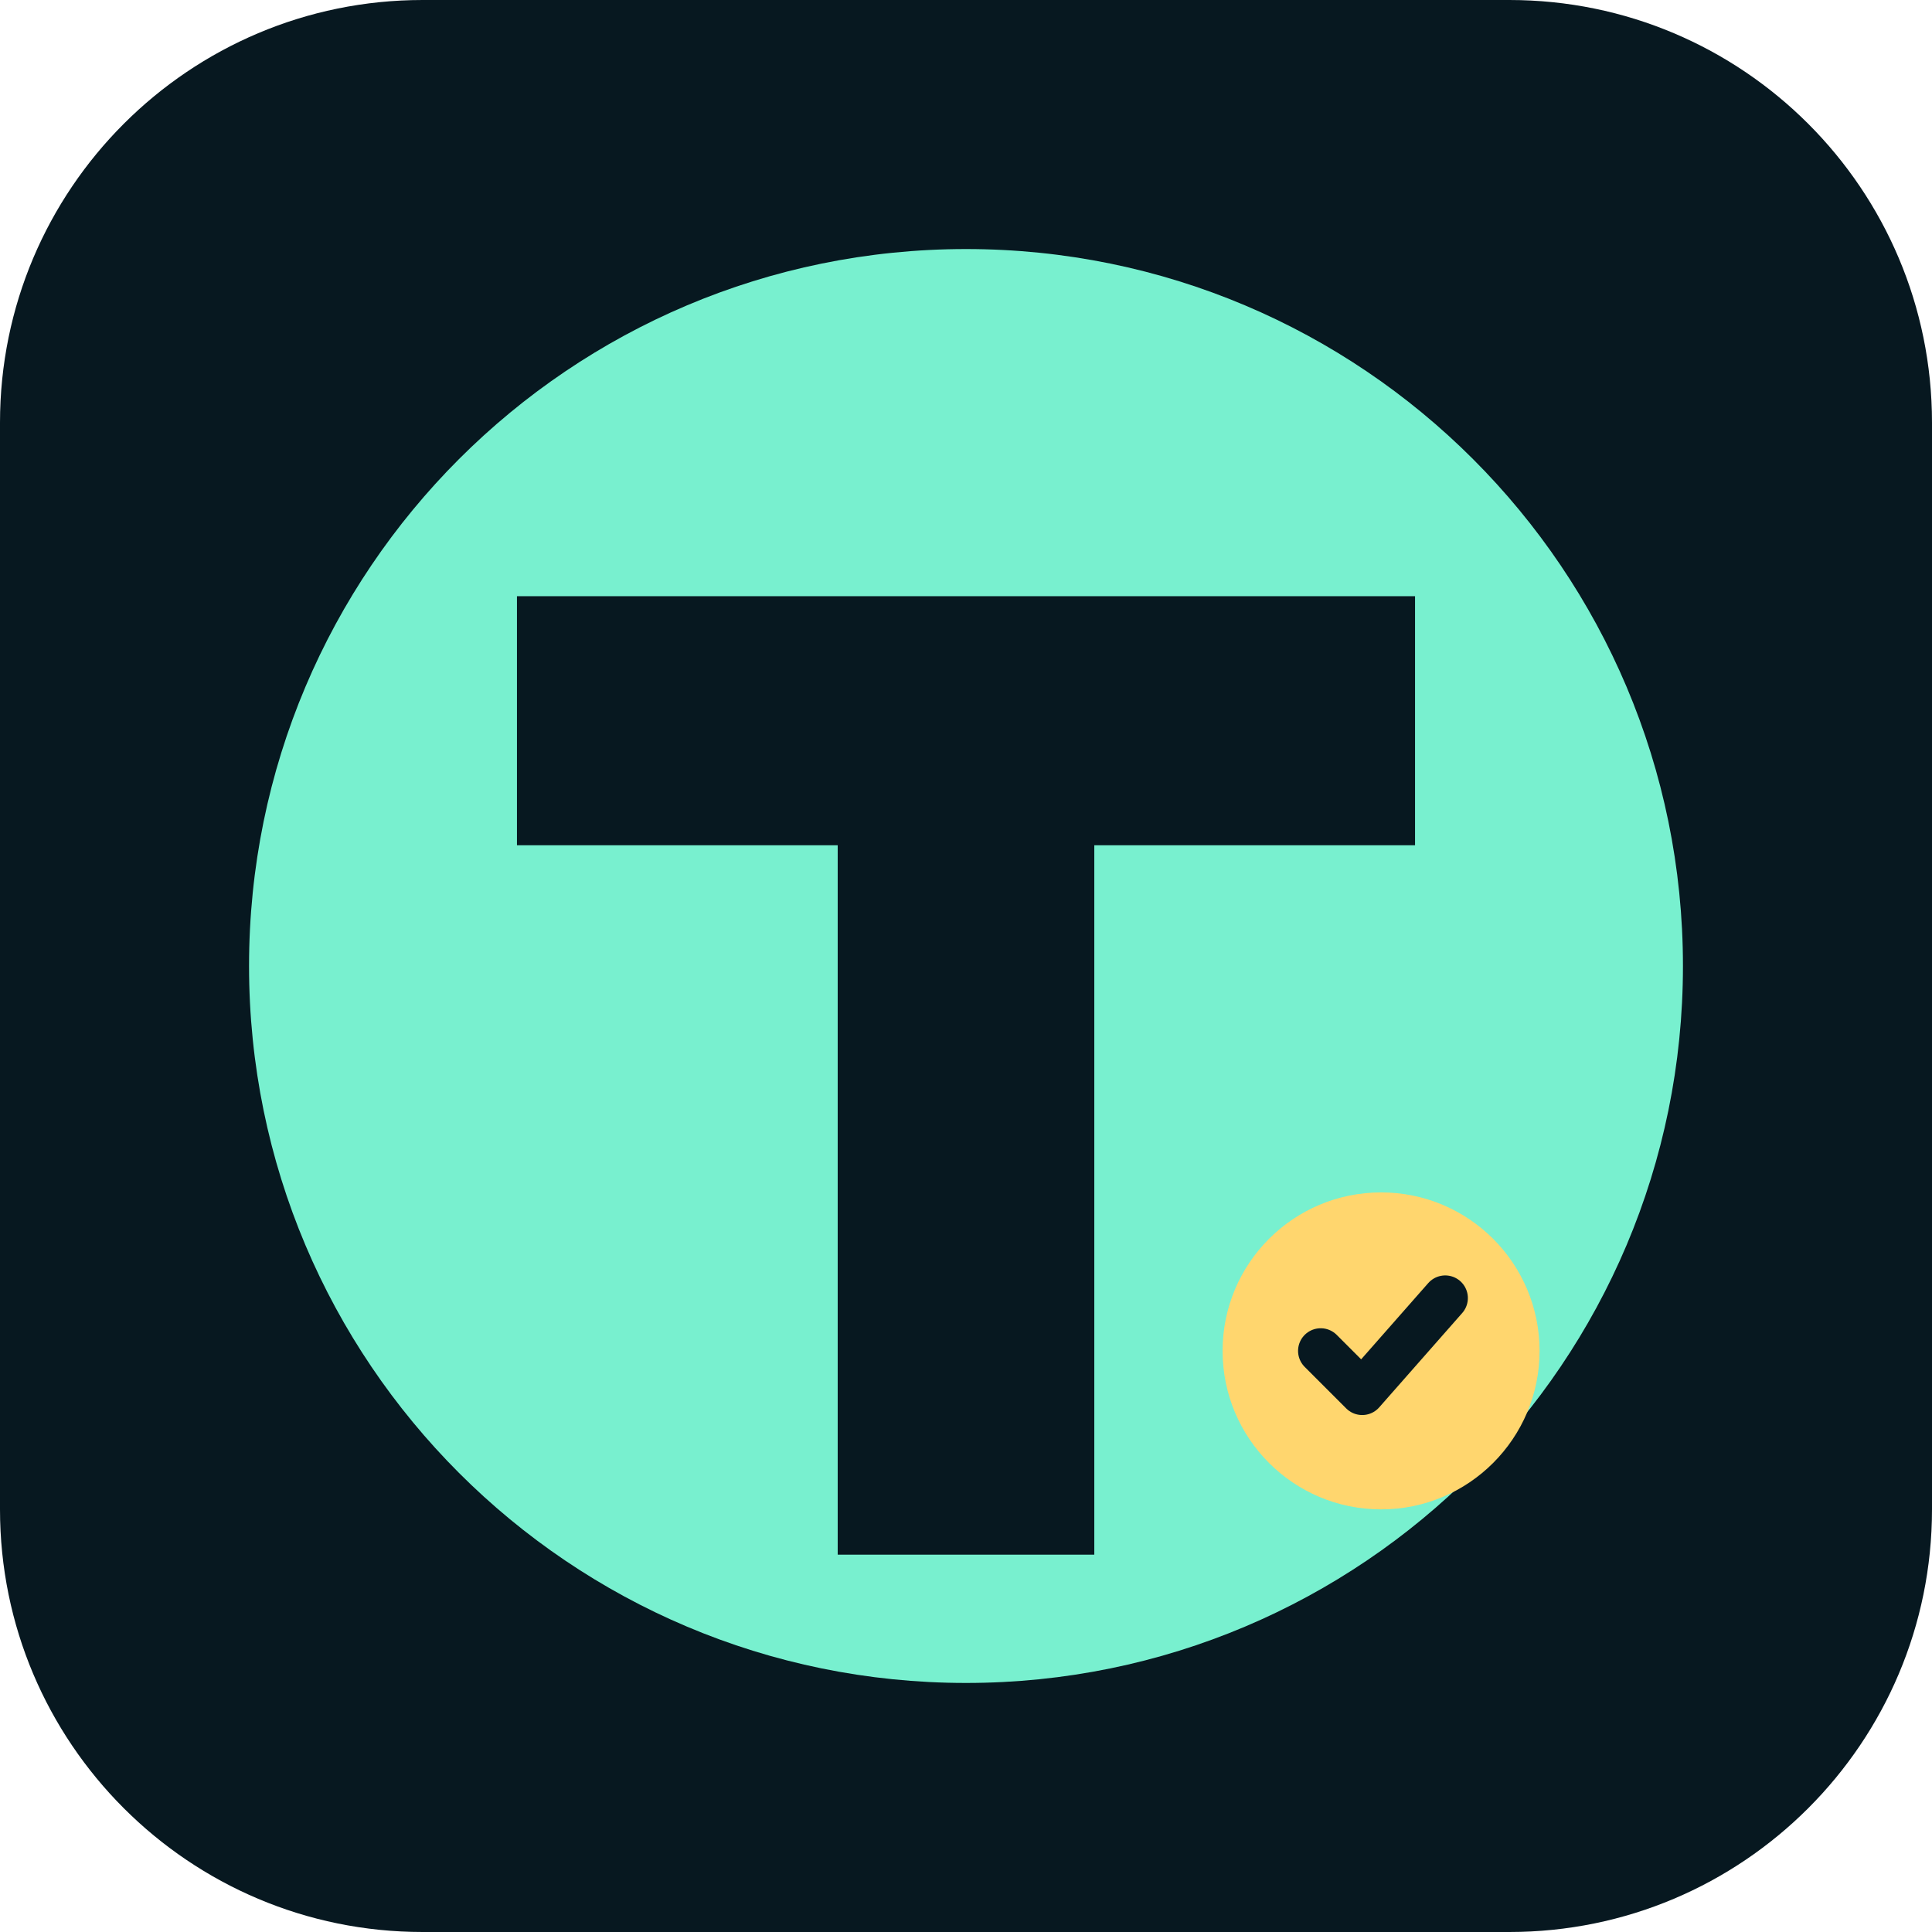
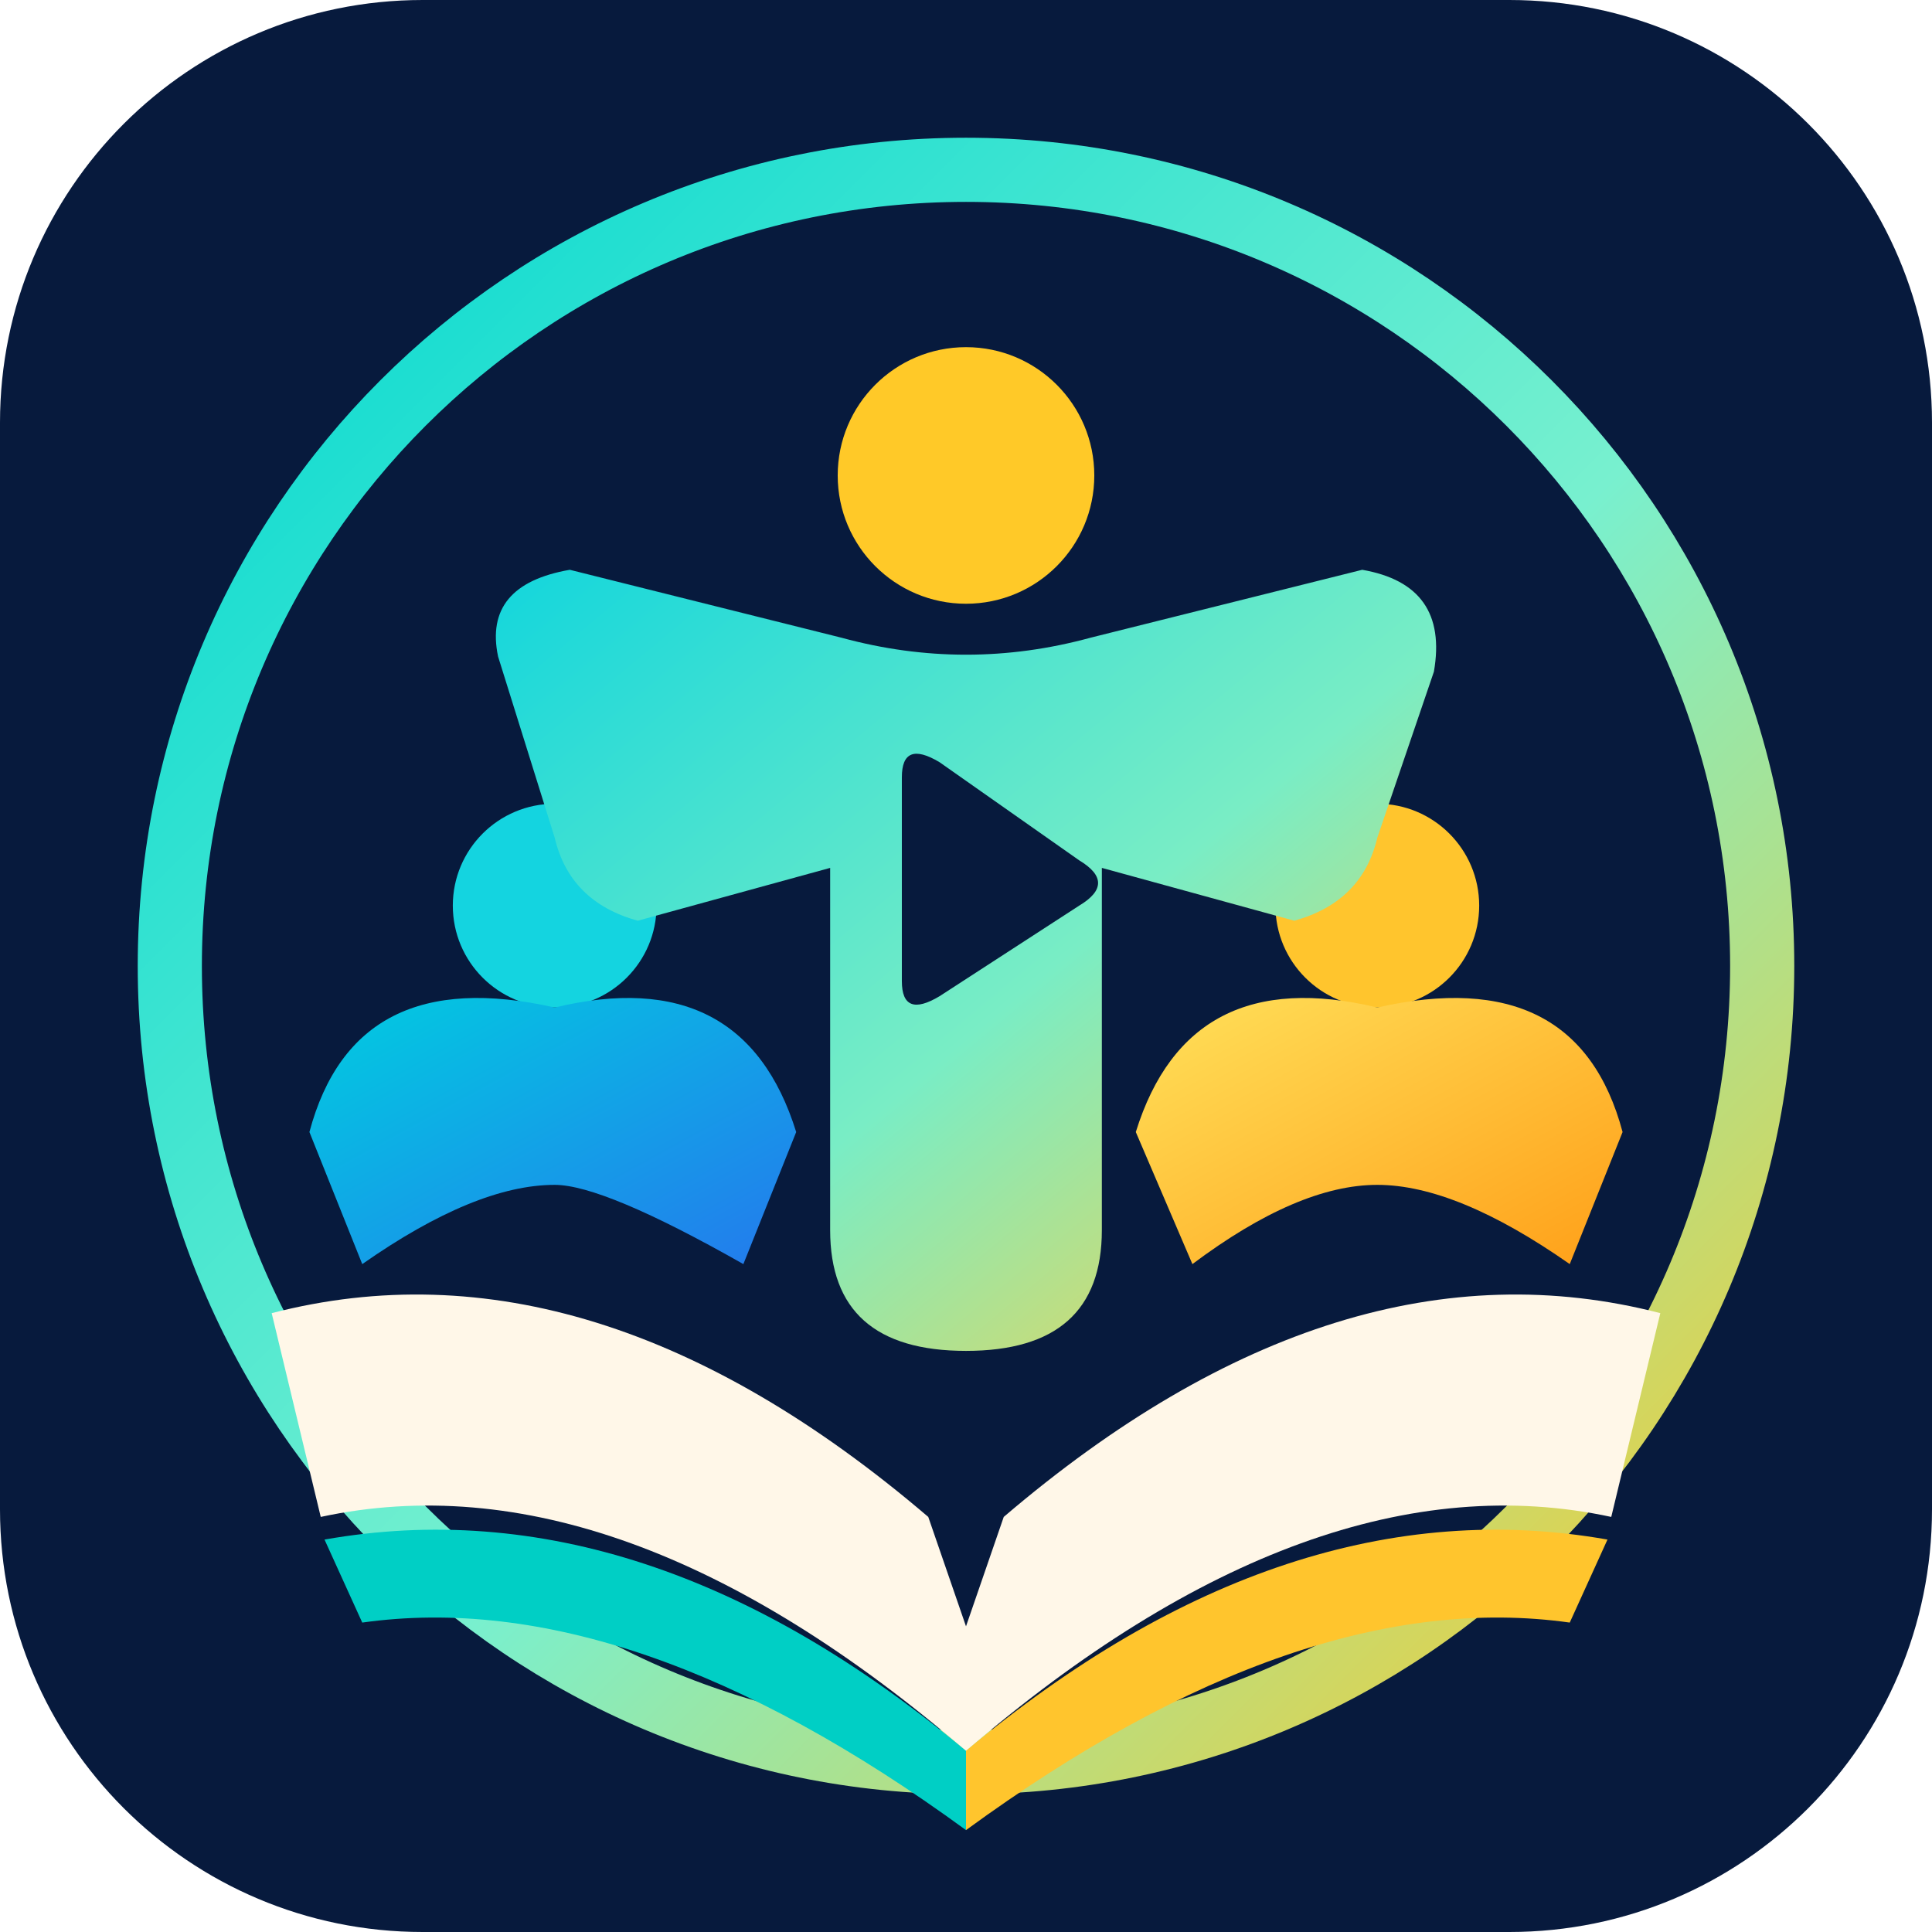
<svg xmlns="http://www.w3.org/2000/svg" viewBox="0 0 512 512">
-   <rect width="512" height="512" rx="112" fill="#071820" />
-   <circle cx="256" cy="256" r="190" fill="#78f0cf" />
-   <path d="M137 158h238v66h-85v188h-68V224h-85z" fill="#071820" />
-   <circle cx="366" cy="358" r="42" fill="#ffd66e" />
-   <path d="M350 358l11 11 22-25" fill="none" stroke="#071820" stroke-width="12" stroke-linecap="round" stroke-linejoin="round" />
+   <defs>
+     <linearGradient id="ring" x1="0" y1="0" x2="1" y2="1">
+       <stop stop-color="#00d8d2" />
+       <stop offset=".55" stop-color="#78f0cf" />
+       <stop offset="1" stop-color="#ffc928" />
+     </linearGradient>
+     <linearGradient id="person" x1="0" y1="0" x2="1" y2="1">
+       <stop stop-color="#13d6dc" />
+       <stop offset=".55" stop-color="#79edc5" />
+       <stop offset="1" stop-color="#ffd044" />
+     </linearGradient>
+     <linearGradient id="left" x1="0" y1="0" x2="1" y2="1">
+       <stop stop-color="#00cde0" />
+       <stop offset="1" stop-color="#2479ed" />
+     </linearGradient>
+     <linearGradient id="right" x1="0" y1="0" x2="1" y2="1">
+       <stop stop-color="#ffe15a" />
+       <stop offset="1" stop-color="#ff9f18" />
+     </linearGradient>
+   </defs>
+   <rect width="512" height="512" rx="112" fill="#071a3d" />
+   <circle cx="256" cy="256" r="211" fill="none" stroke="url(#ring)" stroke-width="17" />
+   <path d="M72 348 Q157 326 246 402 L256 431 L266 402 Q355 326 440 348 L427 402 Q348 385 256 464 Q164 385 85 402Z" fill="#fff7e8" />
+   <path d="M86 408 Q171 393 256 464 L256 485 Q167 420 96 430Z" fill="#00cfc5" />
+   <path d="M426 408 Q341 393 256 464 L256 485 Q345 420 416 430Z" fill="#ffc52d" />
+   <circle cx="147" cy="240" r="27" fill="#14d4e0" />
+   <path d="M82 300 Q94 255 147 267 Q197 255 211 300 L197 335 Q160 314 147 314 Q126 314 96 335Z" fill="url(#left)" />
+   <circle cx="365" cy="240" r="27" fill="#ffc52d" />
+   <path d="M301 300 Q315 255 365 267 Q418 255 430 300 L416 335 Q386 314 365 314 Q344 314 316 335Z" fill="url(#right)" />
+   <circle cx="256" cy="126" r="34" fill="#ffc928" />
+   <path d="M132 174 Q128 155 151 151 L223 169 Q256 178 289 169 L361 151 Q384 155 380 178 L365 222 Q361 239 343 244 L292 230 L292 326 Q292 358 256 358 Q220 358 220 326 L220 230 L169 244 Q151 239 147 222Z" fill="url(#person)" />
+   <path d="M239 206 L239 260 Q239 270 249 264 L286 240 Q296 234 286 228 L249 202 Q239 196 239 206Z" fill="#071a3d" />
</svg>
